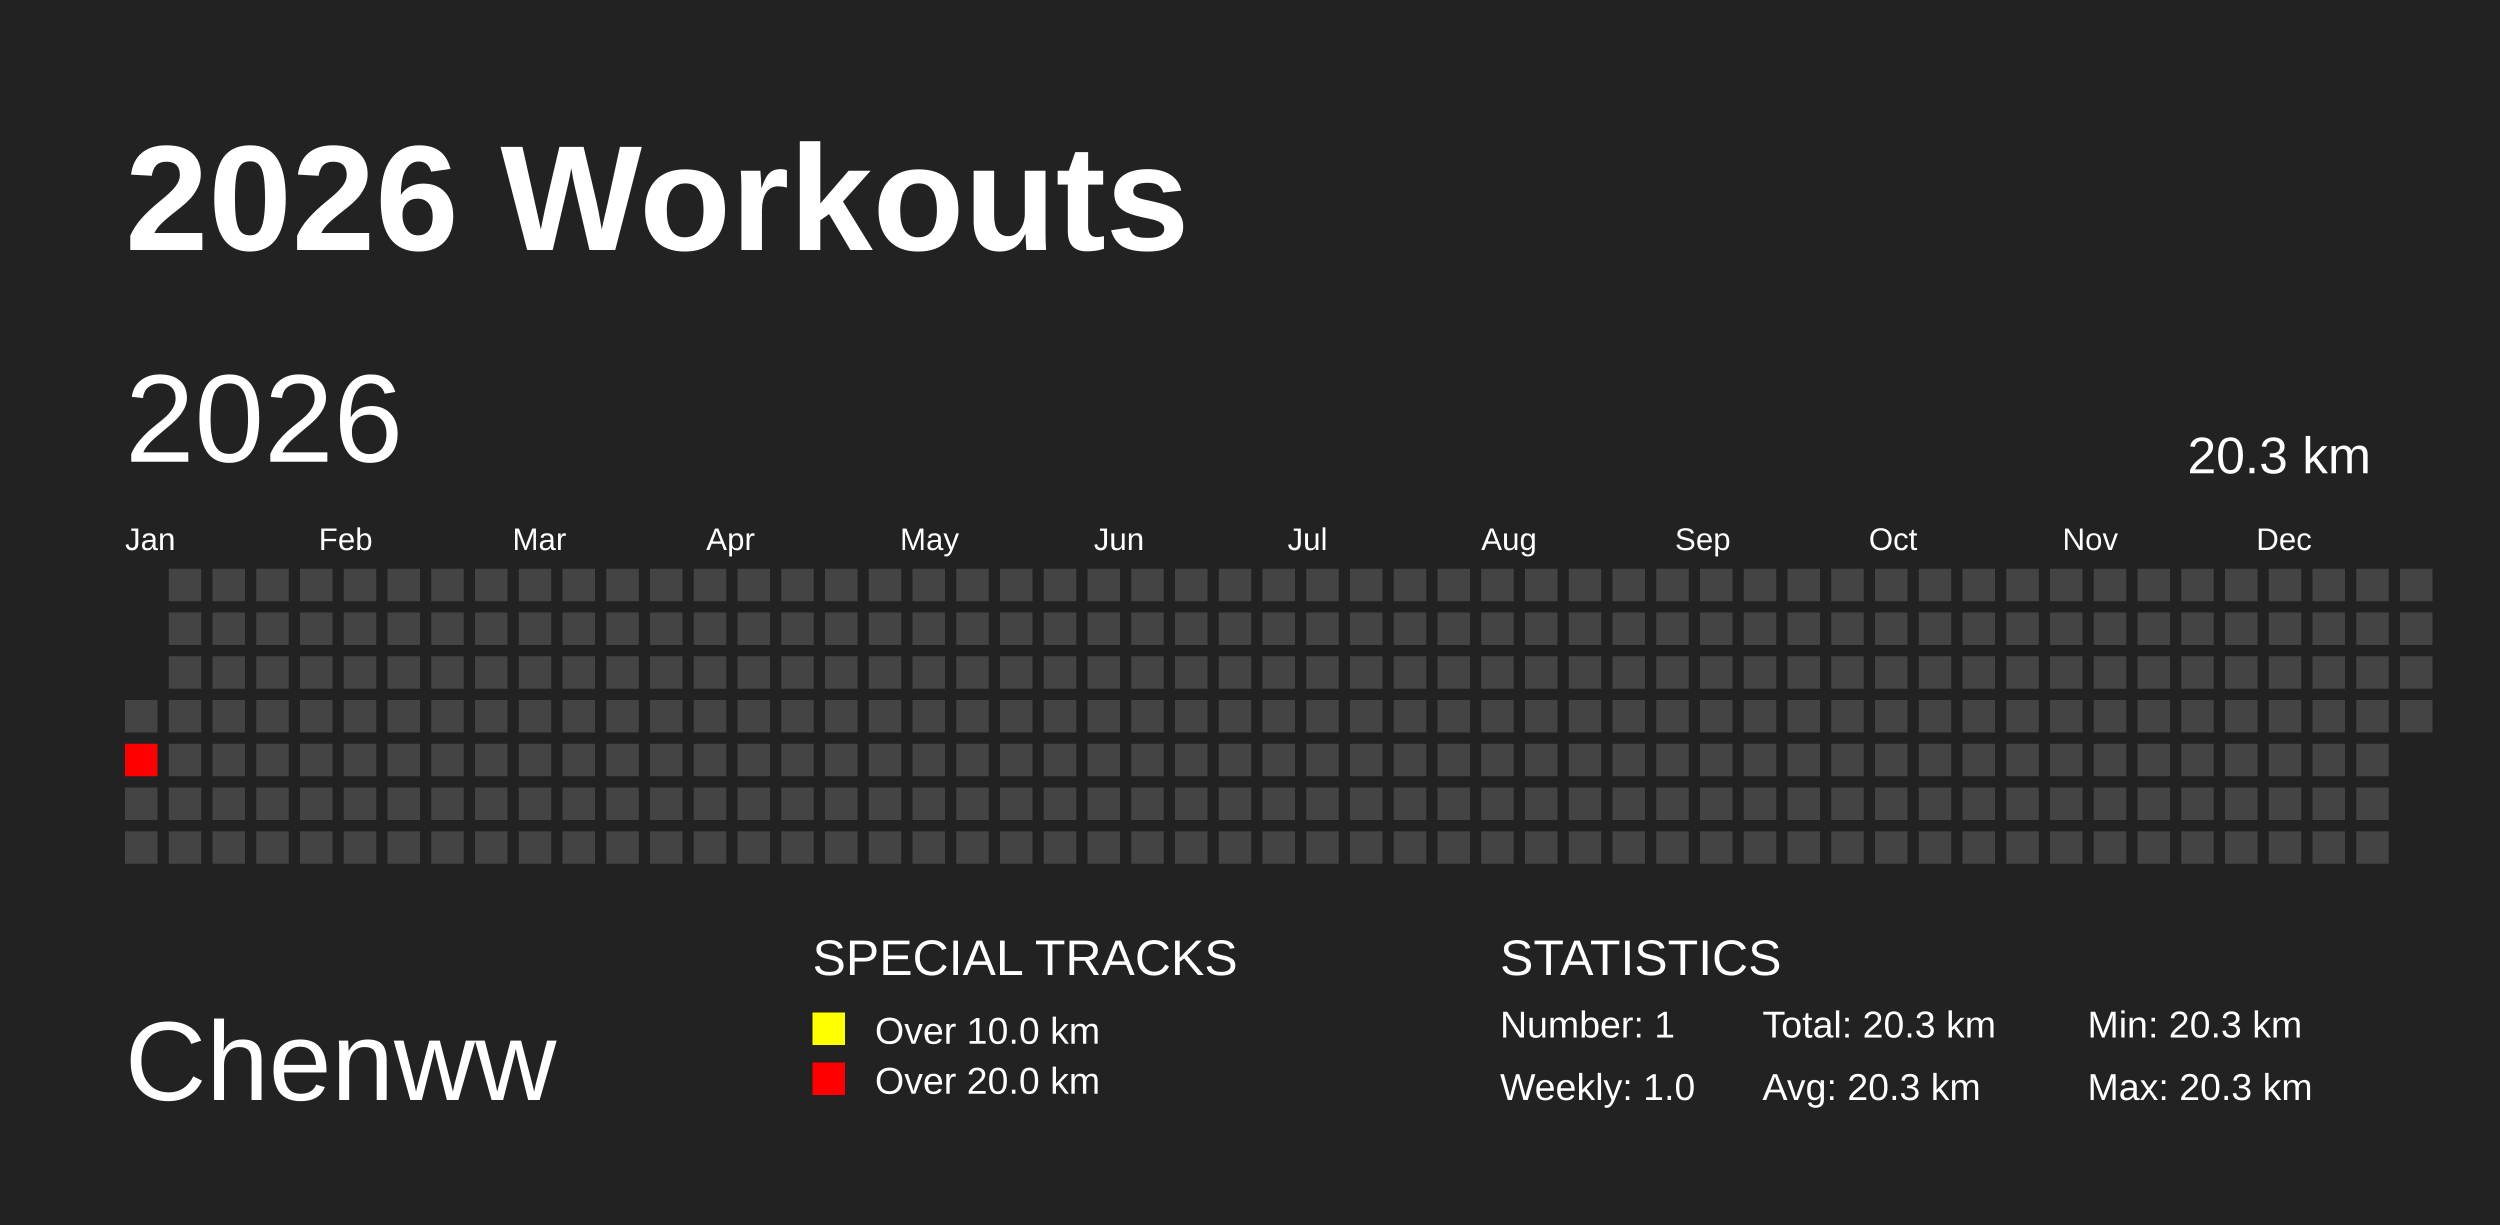
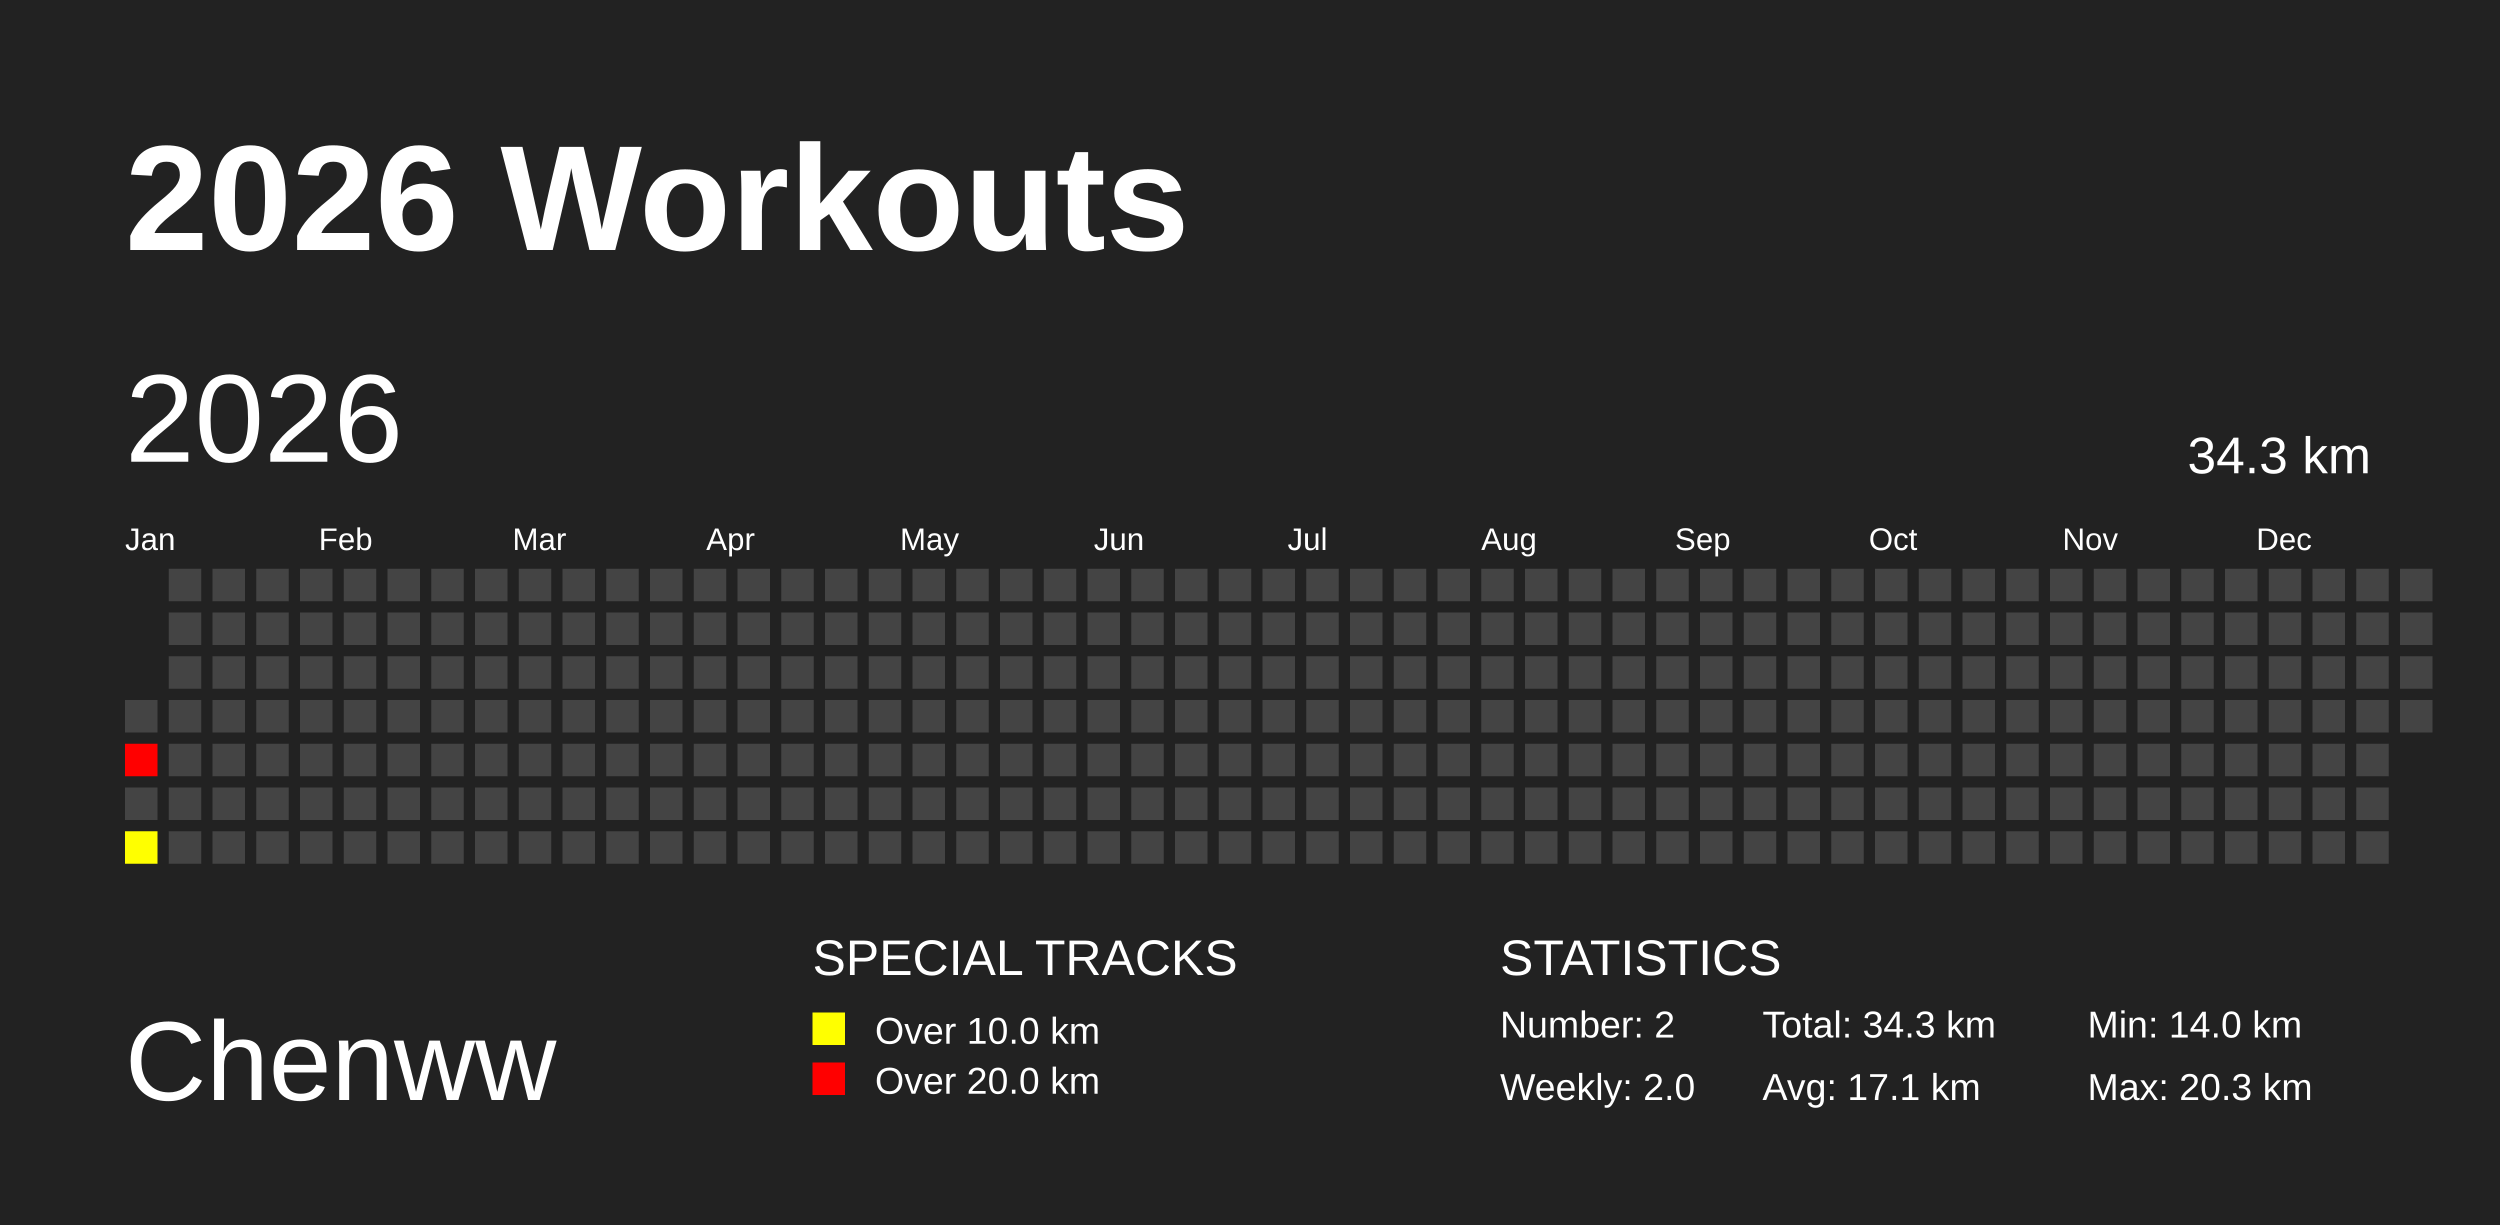
<svg xmlns="http://www.w3.org/2000/svg" baseProfile="full" height="98mm" version="1.1" viewBox="0,0,200,98" width="200mm">
  <defs />
  <rect fill="#222222" height="98" width="200" x="0" y="0" />
  <text fill="#FFFFFF" style="font-size:12px; font-family:Arial; font-weight:bold;" x="10" y="20">2026 Workouts</text>
  <text fill="#FFFFFF" style="font-size:9px; font-family:Arial" x="10" y="88">Chenww</text>
  <text fill="#FFFFFF" style="font-size:4px; font-family:Arial" x="65" y="78">SPECIAL TRACKS</text>
  <rect fill="yellow" height="2.6" width="2.6" x="65" y="81" />
  <text fill="#FFFFFF" style="font-size:3px; font-family:Arial" x="70" y="83.5">Over 10.0 km</text>
  <rect fill="red" height="2.6" width="2.6" x="65" y="85" />
  <text fill="#FFFFFF" style="font-size:3px; font-family:Arial" x="70" y="87.5">Over 20.0 km</text>
  <text fill="#FFFFFF" style="font-size:4px; font-family:Arial" x="120" y="78">STATISTICS</text>
-   <text fill="#FFFFFF" style="font-size:3px; font-family:Arial" x="120" y="83">Number: 1</text>
-   <text fill="#FFFFFF" style="font-size:3px; font-family:Arial" x="120" y="88">Weekly: 1.0</text>
-   <text fill="#FFFFFF" style="font-size:3px; font-family:Arial" x="141" y="83">Total: 20.3 km</text>
-   <text fill="#FFFFFF" style="font-size:3px; font-family:Arial" x="141" y="88">Avg: 20.3 km</text>
-   <text fill="#FFFFFF" style="font-size:3px; font-family:Arial" x="167" y="83">Min: 20.3 km</text>
+   <text fill="#FFFFFF" style="font-size:3px; font-family:Arial" x="120" y="83">Number: 2</text>
+   <text fill="#FFFFFF" style="font-size:3px; font-family:Arial" x="120" y="88">Weekly: 2.0</text>
+   <text fill="#FFFFFF" style="font-size:3px; font-family:Arial" x="141" y="83">Total: 34.3 km</text>
+   <text fill="#FFFFFF" style="font-size:3px; font-family:Arial" x="141" y="88">Avg: 17.1 km</text>
+   <text fill="#FFFFFF" style="font-size:3px; font-family:Arial" x="167" y="83">Min: 14.0 km</text>
  <text fill="#FFFFFF" style="font-size:3px; font-family:Arial" x="167" y="88">Max: 20.3 km</text>
  <text dominant-baseline="hanging" fill="#FFFFFF" style="font-size:10.0px; font-family:Arial;" x="10" y="30">2026</text>
-   <text dominant-baseline="hanging" fill="#FFFFFF" style="font-size:4.125px; font-family:Arial;" x="175" y="35">20.3 km</text>
+   <text dominant-baseline="hanging" fill="#FFFFFF" style="font-size:4.125px; font-family:Arial;" x="175" y="35">34.3 km</text>
  <text fill="#FFFFFF" style="font-size:2.5px; font-family:Arial" x="10.0" y="44">Jan</text>
  <text fill="#FFFFFF" style="font-size:2.5px; font-family:Arial" x="25.5" y="44">Feb</text>
  <text fill="#FFFFFF" style="font-size:2.5px; font-family:Arial" x="41.0" y="44">Mar</text>
  <text fill="#FFFFFF" style="font-size:2.5px; font-family:Arial" x="56.5" y="44">Apr</text>
  <text fill="#FFFFFF" style="font-size:2.5px; font-family:Arial" x="72.0" y="44">May</text>
  <text fill="#FFFFFF" style="font-size:2.5px; font-family:Arial" x="87.5" y="44">Jun</text>
  <text fill="#FFFFFF" style="font-size:2.5px; font-family:Arial" x="103.0" y="44">Jul</text>
  <text fill="#FFFFFF" style="font-size:2.5px; font-family:Arial" x="118.5" y="44">Aug</text>
  <text fill="#FFFFFF" style="font-size:2.5px; font-family:Arial" x="134.0" y="44">Sep</text>
  <text fill="#FFFFFF" style="font-size:2.5px; font-family:Arial" x="149.5" y="44">Oct</text>
  <text fill="#FFFFFF" style="font-size:2.5px; font-family:Arial" x="165.0" y="44">Nov</text>
  <text fill="#FFFFFF" style="font-size:2.5px; font-family:Arial" x="180.5" y="44">Dec</text>
  <rect fill="#444444" height="2.6" width="2.6" x="10.0" y="56.0" />
  <rect fill="red" height="2.6" width="2.6" x="10.0" y="59.5" />
  <rect fill="#444444" height="2.6" width="2.6" x="10.0" y="63.0" />
-   <rect fill="#444444" height="2.6" width="2.6" x="10.0" y="66.5" />
+   <rect fill="#ffff00" height="2.6" width="2.6" x="10.0" y="66.5" />
  <rect fill="#444444" height="2.6" width="2.6" x="13.5" y="45.5" />
  <rect fill="#444444" height="2.6" width="2.6" x="13.5" y="49.0" />
  <rect fill="#444444" height="2.6" width="2.6" x="13.5" y="52.5" />
  <rect fill="#444444" height="2.6" width="2.6" x="13.5" y="56.0" />
  <rect fill="#444444" height="2.6" width="2.6" x="13.5" y="59.5" />
  <rect fill="#444444" height="2.6" width="2.6" x="13.5" y="63.0" />
  <rect fill="#444444" height="2.6" width="2.6" x="13.5" y="66.5" />
  <rect fill="#444444" height="2.6" width="2.6" x="17.0" y="45.5" />
  <rect fill="#444444" height="2.6" width="2.6" x="17.0" y="49.0" />
  <rect fill="#444444" height="2.6" width="2.6" x="17.0" y="52.5" />
  <rect fill="#444444" height="2.6" width="2.6" x="17.0" y="56.0" />
  <rect fill="#444444" height="2.6" width="2.6" x="17.0" y="59.5" />
  <rect fill="#444444" height="2.6" width="2.6" x="17.0" y="63.0" />
  <rect fill="#444444" height="2.6" width="2.6" x="17.0" y="66.5" />
  <rect fill="#444444" height="2.6" width="2.6" x="20.5" y="45.5" />
  <rect fill="#444444" height="2.6" width="2.6" x="20.5" y="49.0" />
  <rect fill="#444444" height="2.6" width="2.6" x="20.5" y="52.5" />
  <rect fill="#444444" height="2.6" width="2.6" x="20.5" y="56.0" />
  <rect fill="#444444" height="2.6" width="2.6" x="20.5" y="59.5" />
  <rect fill="#444444" height="2.6" width="2.6" x="20.5" y="63.0" />
  <rect fill="#444444" height="2.6" width="2.6" x="20.5" y="66.5" />
  <rect fill="#444444" height="2.6" width="2.6" x="24.0" y="45.5" />
  <rect fill="#444444" height="2.6" width="2.6" x="24.0" y="49.0" />
  <rect fill="#444444" height="2.6" width="2.6" x="24.0" y="52.5" />
  <rect fill="#444444" height="2.6" width="2.6" x="24.0" y="56.0" />
  <rect fill="#444444" height="2.6" width="2.6" x="24.0" y="59.5" />
  <rect fill="#444444" height="2.6" width="2.6" x="24.0" y="63.0" />
  <rect fill="#444444" height="2.6" width="2.6" x="24.0" y="66.5" />
  <rect fill="#444444" height="2.6" width="2.6" x="27.5" y="45.5" />
  <rect fill="#444444" height="2.6" width="2.6" x="27.5" y="49.0" />
  <rect fill="#444444" height="2.6" width="2.6" x="27.5" y="52.5" />
  <rect fill="#444444" height="2.6" width="2.6" x="27.5" y="56.0" />
  <rect fill="#444444" height="2.6" width="2.6" x="27.5" y="59.5" />
  <rect fill="#444444" height="2.6" width="2.6" x="27.5" y="63.0" />
  <rect fill="#444444" height="2.6" width="2.6" x="27.5" y="66.5" />
  <rect fill="#444444" height="2.6" width="2.6" x="31.0" y="45.5" />
  <rect fill="#444444" height="2.6" width="2.6" x="31.0" y="49.0" />
  <rect fill="#444444" height="2.6" width="2.6" x="31.0" y="52.5" />
  <rect fill="#444444" height="2.6" width="2.6" x="31.0" y="56.0" />
  <rect fill="#444444" height="2.6" width="2.6" x="31.0" y="59.5" />
  <rect fill="#444444" height="2.6" width="2.6" x="31.0" y="63.0" />
  <rect fill="#444444" height="2.6" width="2.6" x="31.0" y="66.5" />
  <rect fill="#444444" height="2.6" width="2.6" x="34.5" y="45.5" />
  <rect fill="#444444" height="2.6" width="2.6" x="34.5" y="49.0" />
  <rect fill="#444444" height="2.6" width="2.6" x="34.5" y="52.5" />
  <rect fill="#444444" height="2.6" width="2.6" x="34.5" y="56.0" />
  <rect fill="#444444" height="2.6" width="2.6" x="34.5" y="59.5" />
  <rect fill="#444444" height="2.6" width="2.6" x="34.5" y="63.0" />
  <rect fill="#444444" height="2.6" width="2.6" x="34.5" y="66.5" />
  <rect fill="#444444" height="2.6" width="2.6" x="38.0" y="45.5" />
  <rect fill="#444444" height="2.6" width="2.6" x="38.0" y="49.0" />
  <rect fill="#444444" height="2.6" width="2.6" x="38.0" y="52.5" />
  <rect fill="#444444" height="2.6" width="2.6" x="38.0" y="56.0" />
  <rect fill="#444444" height="2.6" width="2.6" x="38.0" y="59.5" />
  <rect fill="#444444" height="2.6" width="2.6" x="38.0" y="63.0" />
  <rect fill="#444444" height="2.6" width="2.6" x="38.0" y="66.5" />
  <rect fill="#444444" height="2.6" width="2.6" x="41.5" y="45.5" />
  <rect fill="#444444" height="2.6" width="2.6" x="41.5" y="49.0" />
  <rect fill="#444444" height="2.6" width="2.6" x="41.5" y="52.5" />
  <rect fill="#444444" height="2.6" width="2.6" x="41.5" y="56.0" />
  <rect fill="#444444" height="2.6" width="2.6" x="41.5" y="59.5" />
  <rect fill="#444444" height="2.6" width="2.6" x="41.5" y="63.0" />
  <rect fill="#444444" height="2.6" width="2.6" x="41.5" y="66.5" />
  <rect fill="#444444" height="2.6" width="2.6" x="45.0" y="45.5" />
  <rect fill="#444444" height="2.6" width="2.6" x="45.0" y="49.0" />
  <rect fill="#444444" height="2.6" width="2.6" x="45.0" y="52.5" />
  <rect fill="#444444" height="2.6" width="2.6" x="45.0" y="56.0" />
  <rect fill="#444444" height="2.6" width="2.6" x="45.0" y="59.5" />
  <rect fill="#444444" height="2.6" width="2.6" x="45.0" y="63.0" />
  <rect fill="#444444" height="2.6" width="2.6" x="45.0" y="66.5" />
  <rect fill="#444444" height="2.6" width="2.6" x="48.5" y="45.5" />
  <rect fill="#444444" height="2.6" width="2.6" x="48.5" y="49.0" />
  <rect fill="#444444" height="2.6" width="2.6" x="48.5" y="52.5" />
  <rect fill="#444444" height="2.6" width="2.6" x="48.5" y="56.0" />
  <rect fill="#444444" height="2.6" width="2.6" x="48.5" y="59.5" />
  <rect fill="#444444" height="2.6" width="2.6" x="48.5" y="63.0" />
  <rect fill="#444444" height="2.6" width="2.6" x="48.5" y="66.5" />
  <rect fill="#444444" height="2.6" width="2.6" x="52.0" y="45.5" />
  <rect fill="#444444" height="2.6" width="2.6" x="52.0" y="49.0" />
  <rect fill="#444444" height="2.6" width="2.6" x="52.0" y="52.5" />
  <rect fill="#444444" height="2.6" width="2.6" x="52.0" y="56.0" />
  <rect fill="#444444" height="2.6" width="2.6" x="52.0" y="59.5" />
  <rect fill="#444444" height="2.6" width="2.6" x="52.0" y="63.0" />
  <rect fill="#444444" height="2.6" width="2.6" x="52.0" y="66.5" />
  <rect fill="#444444" height="2.6" width="2.6" x="55.5" y="45.5" />
  <rect fill="#444444" height="2.6" width="2.6" x="55.5" y="49.0" />
  <rect fill="#444444" height="2.6" width="2.6" x="55.5" y="52.5" />
  <rect fill="#444444" height="2.6" width="2.6" x="55.5" y="56.0" />
  <rect fill="#444444" height="2.6" width="2.6" x="55.5" y="59.5" />
  <rect fill="#444444" height="2.6" width="2.6" x="55.5" y="63.0" />
  <rect fill="#444444" height="2.6" width="2.6" x="55.5" y="66.5" />
  <rect fill="#444444" height="2.6" width="2.6" x="59.0" y="45.5" />
  <rect fill="#444444" height="2.6" width="2.6" x="59.0" y="49.0" />
  <rect fill="#444444" height="2.6" width="2.6" x="59.0" y="52.5" />
  <rect fill="#444444" height="2.6" width="2.6" x="59.0" y="56.0" />
  <rect fill="#444444" height="2.6" width="2.6" x="59.0" y="59.5" />
  <rect fill="#444444" height="2.6" width="2.6" x="59.0" y="63.0" />
  <rect fill="#444444" height="2.6" width="2.6" x="59.0" y="66.5" />
  <rect fill="#444444" height="2.6" width="2.6" x="62.5" y="45.5" />
  <rect fill="#444444" height="2.6" width="2.6" x="62.5" y="49.0" />
  <rect fill="#444444" height="2.6" width="2.6" x="62.5" y="52.5" />
  <rect fill="#444444" height="2.6" width="2.6" x="62.5" y="56.0" />
  <rect fill="#444444" height="2.6" width="2.6" x="62.5" y="59.5" />
  <rect fill="#444444" height="2.6" width="2.6" x="62.5" y="63.0" />
  <rect fill="#444444" height="2.6" width="2.6" x="62.5" y="66.5" />
  <rect fill="#444444" height="2.6" width="2.6" x="66.0" y="45.5" />
  <rect fill="#444444" height="2.6" width="2.6" x="66.0" y="49.0" />
  <rect fill="#444444" height="2.6" width="2.6" x="66.0" y="52.5" />
  <rect fill="#444444" height="2.6" width="2.6" x="66.0" y="56.0" />
  <rect fill="#444444" height="2.6" width="2.6" x="66.0" y="59.5" />
  <rect fill="#444444" height="2.6" width="2.6" x="66.0" y="63.0" />
  <rect fill="#444444" height="2.6" width="2.6" x="66.0" y="66.5" />
  <rect fill="#444444" height="2.6" width="2.6" x="69.5" y="45.5" />
  <rect fill="#444444" height="2.6" width="2.6" x="69.5" y="49.0" />
  <rect fill="#444444" height="2.6" width="2.6" x="69.5" y="52.5" />
  <rect fill="#444444" height="2.6" width="2.6" x="69.5" y="56.0" />
  <rect fill="#444444" height="2.6" width="2.6" x="69.5" y="59.5" />
  <rect fill="#444444" height="2.6" width="2.6" x="69.5" y="63.0" />
  <rect fill="#444444" height="2.6" width="2.6" x="69.5" y="66.5" />
  <rect fill="#444444" height="2.6" width="2.6" x="73.0" y="45.5" />
  <rect fill="#444444" height="2.6" width="2.6" x="73.0" y="49.0" />
  <rect fill="#444444" height="2.6" width="2.6" x="73.0" y="52.5" />
  <rect fill="#444444" height="2.6" width="2.6" x="73.0" y="56.0" />
  <rect fill="#444444" height="2.6" width="2.6" x="73.0" y="59.5" />
  <rect fill="#444444" height="2.6" width="2.6" x="73.0" y="63.0" />
  <rect fill="#444444" height="2.6" width="2.6" x="73.0" y="66.5" />
  <rect fill="#444444" height="2.6" width="2.6" x="76.5" y="45.5" />
  <rect fill="#444444" height="2.6" width="2.6" x="76.5" y="49.0" />
  <rect fill="#444444" height="2.6" width="2.6" x="76.5" y="52.5" />
  <rect fill="#444444" height="2.6" width="2.6" x="76.5" y="56.0" />
  <rect fill="#444444" height="2.6" width="2.6" x="76.5" y="59.5" />
  <rect fill="#444444" height="2.6" width="2.6" x="76.5" y="63.0" />
  <rect fill="#444444" height="2.6" width="2.6" x="76.5" y="66.5" />
  <rect fill="#444444" height="2.6" width="2.6" x="80.0" y="45.5" />
  <rect fill="#444444" height="2.6" width="2.6" x="80.0" y="49.0" />
  <rect fill="#444444" height="2.6" width="2.6" x="80.0" y="52.5" />
  <rect fill="#444444" height="2.6" width="2.6" x="80.0" y="56.0" />
  <rect fill="#444444" height="2.6" width="2.6" x="80.0" y="59.5" />
  <rect fill="#444444" height="2.6" width="2.6" x="80.0" y="63.0" />
  <rect fill="#444444" height="2.6" width="2.6" x="80.0" y="66.5" />
  <rect fill="#444444" height="2.6" width="2.6" x="83.5" y="45.5" />
  <rect fill="#444444" height="2.6" width="2.6" x="83.5" y="49.0" />
  <rect fill="#444444" height="2.6" width="2.6" x="83.5" y="52.5" />
  <rect fill="#444444" height="2.6" width="2.6" x="83.5" y="56.0" />
  <rect fill="#444444" height="2.6" width="2.6" x="83.5" y="59.5" />
  <rect fill="#444444" height="2.6" width="2.6" x="83.5" y="63.0" />
  <rect fill="#444444" height="2.6" width="2.6" x="83.5" y="66.5" />
  <rect fill="#444444" height="2.6" width="2.6" x="87.0" y="45.5" />
  <rect fill="#444444" height="2.6" width="2.6" x="87.0" y="49.0" />
  <rect fill="#444444" height="2.6" width="2.6" x="87.0" y="52.5" />
  <rect fill="#444444" height="2.6" width="2.6" x="87.0" y="56.0" />
  <rect fill="#444444" height="2.6" width="2.6" x="87.0" y="59.5" />
  <rect fill="#444444" height="2.6" width="2.6" x="87.0" y="63.0" />
  <rect fill="#444444" height="2.6" width="2.6" x="87.0" y="66.5" />
  <rect fill="#444444" height="2.6" width="2.6" x="90.5" y="45.5" />
  <rect fill="#444444" height="2.6" width="2.6" x="90.5" y="49.0" />
  <rect fill="#444444" height="2.6" width="2.6" x="90.5" y="52.5" />
  <rect fill="#444444" height="2.6" width="2.6" x="90.5" y="56.0" />
  <rect fill="#444444" height="2.6" width="2.6" x="90.5" y="59.5" />
  <rect fill="#444444" height="2.6" width="2.6" x="90.5" y="63.0" />
  <rect fill="#444444" height="2.6" width="2.6" x="90.5" y="66.5" />
  <rect fill="#444444" height="2.6" width="2.6" x="94.0" y="45.5" />
  <rect fill="#444444" height="2.6" width="2.6" x="94.0" y="49.0" />
  <rect fill="#444444" height="2.6" width="2.6" x="94.0" y="52.5" />
  <rect fill="#444444" height="2.6" width="2.6" x="94.0" y="56.0" />
  <rect fill="#444444" height="2.6" width="2.6" x="94.0" y="59.5" />
  <rect fill="#444444" height="2.6" width="2.6" x="94.0" y="63.0" />
  <rect fill="#444444" height="2.6" width="2.6" x="94.0" y="66.5" />
  <rect fill="#444444" height="2.6" width="2.6" x="97.5" y="45.5" />
  <rect fill="#444444" height="2.6" width="2.6" x="97.5" y="49.0" />
  <rect fill="#444444" height="2.6" width="2.6" x="97.5" y="52.5" />
  <rect fill="#444444" height="2.6" width="2.6" x="97.5" y="56.0" />
  <rect fill="#444444" height="2.6" width="2.6" x="97.5" y="59.5" />
  <rect fill="#444444" height="2.6" width="2.6" x="97.5" y="63.0" />
  <rect fill="#444444" height="2.6" width="2.6" x="97.5" y="66.5" />
  <rect fill="#444444" height="2.6" width="2.6" x="101.0" y="45.5" />
  <rect fill="#444444" height="2.6" width="2.6" x="101.0" y="49.0" />
  <rect fill="#444444" height="2.6" width="2.6" x="101.0" y="52.5" />
  <rect fill="#444444" height="2.6" width="2.6" x="101.0" y="56.0" />
  <rect fill="#444444" height="2.6" width="2.6" x="101.0" y="59.5" />
  <rect fill="#444444" height="2.6" width="2.6" x="101.0" y="63.0" />
  <rect fill="#444444" height="2.6" width="2.6" x="101.0" y="66.5" />
  <rect fill="#444444" height="2.6" width="2.6" x="104.5" y="45.5" />
  <rect fill="#444444" height="2.6" width="2.6" x="104.5" y="49.0" />
  <rect fill="#444444" height="2.6" width="2.6" x="104.5" y="52.5" />
  <rect fill="#444444" height="2.6" width="2.6" x="104.5" y="56.0" />
  <rect fill="#444444" height="2.6" width="2.6" x="104.5" y="59.5" />
  <rect fill="#444444" height="2.6" width="2.6" x="104.5" y="63.0" />
  <rect fill="#444444" height="2.6" width="2.6" x="104.5" y="66.5" />
  <rect fill="#444444" height="2.6" width="2.6" x="108.0" y="45.5" />
  <rect fill="#444444" height="2.6" width="2.6" x="108.0" y="49.0" />
  <rect fill="#444444" height="2.6" width="2.6" x="108.0" y="52.5" />
  <rect fill="#444444" height="2.6" width="2.6" x="108.0" y="56.0" />
  <rect fill="#444444" height="2.6" width="2.6" x="108.0" y="59.5" />
  <rect fill="#444444" height="2.6" width="2.6" x="108.0" y="63.0" />
  <rect fill="#444444" height="2.6" width="2.6" x="108.0" y="66.5" />
  <rect fill="#444444" height="2.6" width="2.6" x="111.5" y="45.5" />
  <rect fill="#444444" height="2.6" width="2.6" x="111.5" y="49.0" />
  <rect fill="#444444" height="2.6" width="2.6" x="111.5" y="52.5" />
  <rect fill="#444444" height="2.6" width="2.6" x="111.5" y="56.0" />
  <rect fill="#444444" height="2.6" width="2.6" x="111.5" y="59.5" />
  <rect fill="#444444" height="2.6" width="2.6" x="111.5" y="63.0" />
  <rect fill="#444444" height="2.6" width="2.6" x="111.5" y="66.5" />
  <rect fill="#444444" height="2.6" width="2.6" x="115.0" y="45.5" />
  <rect fill="#444444" height="2.6" width="2.6" x="115.0" y="49.0" />
  <rect fill="#444444" height="2.6" width="2.6" x="115.0" y="52.5" />
  <rect fill="#444444" height="2.6" width="2.6" x="115.0" y="56.0" />
  <rect fill="#444444" height="2.6" width="2.6" x="115.0" y="59.5" />
  <rect fill="#444444" height="2.6" width="2.6" x="115.0" y="63.0" />
  <rect fill="#444444" height="2.6" width="2.6" x="115.0" y="66.5" />
  <rect fill="#444444" height="2.6" width="2.6" x="118.5" y="45.5" />
  <rect fill="#444444" height="2.6" width="2.6" x="118.5" y="49.0" />
  <rect fill="#444444" height="2.6" width="2.6" x="118.5" y="52.5" />
  <rect fill="#444444" height="2.6" width="2.6" x="118.5" y="56.0" />
  <rect fill="#444444" height="2.6" width="2.6" x="118.5" y="59.5" />
  <rect fill="#444444" height="2.6" width="2.6" x="118.5" y="63.0" />
  <rect fill="#444444" height="2.6" width="2.6" x="118.5" y="66.5" />
  <rect fill="#444444" height="2.6" width="2.6" x="122.0" y="45.5" />
  <rect fill="#444444" height="2.6" width="2.6" x="122.0" y="49.0" />
  <rect fill="#444444" height="2.6" width="2.6" x="122.0" y="52.5" />
  <rect fill="#444444" height="2.6" width="2.6" x="122.0" y="56.0" />
  <rect fill="#444444" height="2.6" width="2.6" x="122.0" y="59.5" />
  <rect fill="#444444" height="2.6" width="2.6" x="122.0" y="63.0" />
  <rect fill="#444444" height="2.6" width="2.6" x="122.0" y="66.5" />
  <rect fill="#444444" height="2.6" width="2.6" x="125.5" y="45.5" />
  <rect fill="#444444" height="2.6" width="2.6" x="125.5" y="49.0" />
  <rect fill="#444444" height="2.6" width="2.6" x="125.5" y="52.5" />
  <rect fill="#444444" height="2.6" width="2.6" x="125.5" y="56.0" />
  <rect fill="#444444" height="2.6" width="2.6" x="125.5" y="59.5" />
  <rect fill="#444444" height="2.6" width="2.6" x="125.5" y="63.0" />
  <rect fill="#444444" height="2.6" width="2.6" x="125.5" y="66.5" />
  <rect fill="#444444" height="2.6" width="2.6" x="129.0" y="45.5" />
  <rect fill="#444444" height="2.6" width="2.6" x="129.0" y="49.0" />
  <rect fill="#444444" height="2.6" width="2.6" x="129.0" y="52.5" />
  <rect fill="#444444" height="2.6" width="2.6" x="129.0" y="56.0" />
  <rect fill="#444444" height="2.6" width="2.6" x="129.0" y="59.5" />
  <rect fill="#444444" height="2.6" width="2.6" x="129.0" y="63.0" />
  <rect fill="#444444" height="2.6" width="2.6" x="129.0" y="66.5" />
  <rect fill="#444444" height="2.6" width="2.6" x="132.5" y="45.5" />
  <rect fill="#444444" height="2.6" width="2.6" x="132.5" y="49.0" />
  <rect fill="#444444" height="2.6" width="2.6" x="132.5" y="52.5" />
  <rect fill="#444444" height="2.6" width="2.6" x="132.5" y="56.0" />
  <rect fill="#444444" height="2.6" width="2.6" x="132.5" y="59.5" />
  <rect fill="#444444" height="2.6" width="2.6" x="132.5" y="63.0" />
  <rect fill="#444444" height="2.6" width="2.6" x="132.5" y="66.5" />
  <rect fill="#444444" height="2.6" width="2.6" x="136.0" y="45.5" />
  <rect fill="#444444" height="2.6" width="2.6" x="136.0" y="49.0" />
  <rect fill="#444444" height="2.6" width="2.6" x="136.0" y="52.5" />
  <rect fill="#444444" height="2.6" width="2.6" x="136.0" y="56.0" />
  <rect fill="#444444" height="2.6" width="2.6" x="136.0" y="59.5" />
  <rect fill="#444444" height="2.6" width="2.6" x="136.0" y="63.0" />
  <rect fill="#444444" height="2.6" width="2.6" x="136.0" y="66.5" />
  <rect fill="#444444" height="2.6" width="2.6" x="139.5" y="45.5" />
  <rect fill="#444444" height="2.6" width="2.6" x="139.5" y="49.0" />
  <rect fill="#444444" height="2.6" width="2.6" x="139.5" y="52.5" />
  <rect fill="#444444" height="2.6" width="2.6" x="139.5" y="56.0" />
  <rect fill="#444444" height="2.6" width="2.6" x="139.5" y="59.5" />
  <rect fill="#444444" height="2.6" width="2.6" x="139.5" y="63.0" />
  <rect fill="#444444" height="2.6" width="2.6" x="139.5" y="66.5" />
  <rect fill="#444444" height="2.6" width="2.6" x="143.0" y="45.5" />
  <rect fill="#444444" height="2.6" width="2.6" x="143.0" y="49.0" />
  <rect fill="#444444" height="2.6" width="2.6" x="143.0" y="52.5" />
  <rect fill="#444444" height="2.6" width="2.6" x="143.0" y="56.0" />
  <rect fill="#444444" height="2.6" width="2.6" x="143.0" y="59.5" />
  <rect fill="#444444" height="2.6" width="2.6" x="143.0" y="63.0" />
  <rect fill="#444444" height="2.6" width="2.6" x="143.0" y="66.5" />
  <rect fill="#444444" height="2.6" width="2.6" x="146.5" y="45.5" />
  <rect fill="#444444" height="2.6" width="2.6" x="146.5" y="49.0" />
  <rect fill="#444444" height="2.6" width="2.6" x="146.5" y="52.5" />
  <rect fill="#444444" height="2.6" width="2.6" x="146.5" y="56.0" />
  <rect fill="#444444" height="2.6" width="2.6" x="146.5" y="59.5" />
  <rect fill="#444444" height="2.6" width="2.6" x="146.5" y="63.0" />
  <rect fill="#444444" height="2.6" width="2.6" x="146.5" y="66.5" />
  <rect fill="#444444" height="2.6" width="2.6" x="150.0" y="45.5" />
  <rect fill="#444444" height="2.6" width="2.6" x="150.0" y="49.0" />
  <rect fill="#444444" height="2.6" width="2.6" x="150.0" y="52.5" />
  <rect fill="#444444" height="2.6" width="2.6" x="150.0" y="56.0" />
  <rect fill="#444444" height="2.6" width="2.6" x="150.0" y="59.5" />
  <rect fill="#444444" height="2.6" width="2.6" x="150.0" y="63.0" />
  <rect fill="#444444" height="2.6" width="2.6" x="150.0" y="66.5" />
  <rect fill="#444444" height="2.6" width="2.6" x="153.5" y="45.5" />
  <rect fill="#444444" height="2.6" width="2.6" x="153.5" y="49.0" />
  <rect fill="#444444" height="2.6" width="2.6" x="153.5" y="52.5" />
  <rect fill="#444444" height="2.6" width="2.6" x="153.5" y="56.0" />
  <rect fill="#444444" height="2.6" width="2.6" x="153.5" y="59.5" />
  <rect fill="#444444" height="2.6" width="2.6" x="153.5" y="63.0" />
  <rect fill="#444444" height="2.6" width="2.6" x="153.5" y="66.5" />
  <rect fill="#444444" height="2.6" width="2.6" x="157.0" y="45.5" />
  <rect fill="#444444" height="2.6" width="2.6" x="157.0" y="49.0" />
  <rect fill="#444444" height="2.6" width="2.6" x="157.0" y="52.5" />
  <rect fill="#444444" height="2.6" width="2.6" x="157.0" y="56.0" />
  <rect fill="#444444" height="2.6" width="2.6" x="157.0" y="59.5" />
  <rect fill="#444444" height="2.6" width="2.6" x="157.0" y="63.0" />
  <rect fill="#444444" height="2.6" width="2.6" x="157.0" y="66.5" />
  <rect fill="#444444" height="2.6" width="2.6" x="160.5" y="45.5" />
  <rect fill="#444444" height="2.6" width="2.6" x="160.5" y="49.0" />
  <rect fill="#444444" height="2.6" width="2.6" x="160.5" y="52.5" />
  <rect fill="#444444" height="2.6" width="2.6" x="160.5" y="56.0" />
  <rect fill="#444444" height="2.6" width="2.6" x="160.5" y="59.5" />
  <rect fill="#444444" height="2.6" width="2.6" x="160.5" y="63.0" />
  <rect fill="#444444" height="2.6" width="2.6" x="160.5" y="66.5" />
  <rect fill="#444444" height="2.6" width="2.6" x="164.0" y="45.5" />
  <rect fill="#444444" height="2.6" width="2.6" x="164.0" y="49.0" />
  <rect fill="#444444" height="2.6" width="2.6" x="164.0" y="52.5" />
  <rect fill="#444444" height="2.6" width="2.6" x="164.0" y="56.0" />
  <rect fill="#444444" height="2.6" width="2.6" x="164.0" y="59.5" />
  <rect fill="#444444" height="2.6" width="2.6" x="164.0" y="63.0" />
  <rect fill="#444444" height="2.6" width="2.6" x="164.0" y="66.5" />
  <rect fill="#444444" height="2.6" width="2.6" x="167.5" y="45.5" />
  <rect fill="#444444" height="2.6" width="2.6" x="167.5" y="49.0" />
  <rect fill="#444444" height="2.6" width="2.6" x="167.5" y="52.5" />
  <rect fill="#444444" height="2.6" width="2.6" x="167.5" y="56.0" />
  <rect fill="#444444" height="2.6" width="2.6" x="167.5" y="59.5" />
  <rect fill="#444444" height="2.6" width="2.6" x="167.5" y="63.0" />
  <rect fill="#444444" height="2.6" width="2.6" x="167.5" y="66.5" />
  <rect fill="#444444" height="2.6" width="2.6" x="171.0" y="45.5" />
  <rect fill="#444444" height="2.6" width="2.6" x="171.0" y="49.0" />
  <rect fill="#444444" height="2.6" width="2.6" x="171.0" y="52.5" />
  <rect fill="#444444" height="2.6" width="2.6" x="171.0" y="56.0" />
  <rect fill="#444444" height="2.6" width="2.6" x="171.0" y="59.5" />
  <rect fill="#444444" height="2.6" width="2.6" x="171.0" y="63.0" />
  <rect fill="#444444" height="2.6" width="2.6" x="171.0" y="66.5" />
  <rect fill="#444444" height="2.6" width="2.6" x="174.5" y="45.5" />
  <rect fill="#444444" height="2.6" width="2.6" x="174.5" y="49.0" />
  <rect fill="#444444" height="2.6" width="2.6" x="174.5" y="52.5" />
  <rect fill="#444444" height="2.6" width="2.6" x="174.5" y="56.0" />
  <rect fill="#444444" height="2.6" width="2.6" x="174.5" y="59.5" />
  <rect fill="#444444" height="2.6" width="2.6" x="174.5" y="63.0" />
  <rect fill="#444444" height="2.6" width="2.6" x="174.5" y="66.5" />
  <rect fill="#444444" height="2.6" width="2.6" x="178.0" y="45.5" />
  <rect fill="#444444" height="2.6" width="2.6" x="178.0" y="49.0" />
  <rect fill="#444444" height="2.6" width="2.6" x="178.0" y="52.5" />
  <rect fill="#444444" height="2.6" width="2.6" x="178.0" y="56.0" />
  <rect fill="#444444" height="2.6" width="2.6" x="178.0" y="59.5" />
  <rect fill="#444444" height="2.6" width="2.6" x="178.0" y="63.0" />
  <rect fill="#444444" height="2.6" width="2.6" x="178.0" y="66.5" />
  <rect fill="#444444" height="2.6" width="2.6" x="181.5" y="45.5" />
  <rect fill="#444444" height="2.6" width="2.6" x="181.5" y="49.0" />
  <rect fill="#444444" height="2.6" width="2.6" x="181.5" y="52.5" />
  <rect fill="#444444" height="2.6" width="2.6" x="181.5" y="56.0" />
  <rect fill="#444444" height="2.6" width="2.6" x="181.5" y="59.5" />
  <rect fill="#444444" height="2.6" width="2.6" x="181.5" y="63.0" />
  <rect fill="#444444" height="2.6" width="2.6" x="181.5" y="66.5" />
  <rect fill="#444444" height="2.6" width="2.6" x="185.0" y="45.5" />
  <rect fill="#444444" height="2.6" width="2.6" x="185.0" y="49.0" />
  <rect fill="#444444" height="2.6" width="2.6" x="185.0" y="52.5" />
  <rect fill="#444444" height="2.6" width="2.6" x="185.0" y="56.0" />
  <rect fill="#444444" height="2.6" width="2.6" x="185.0" y="59.5" />
  <rect fill="#444444" height="2.6" width="2.6" x="185.0" y="63.0" />
  <rect fill="#444444" height="2.6" width="2.6" x="185.0" y="66.5" />
  <rect fill="#444444" height="2.6" width="2.6" x="188.5" y="45.5" />
  <rect fill="#444444" height="2.6" width="2.6" x="188.5" y="49.0" />
  <rect fill="#444444" height="2.6" width="2.6" x="188.5" y="52.5" />
  <rect fill="#444444" height="2.6" width="2.6" x="188.5" y="56.0" />
  <rect fill="#444444" height="2.6" width="2.6" x="188.5" y="59.5" />
  <rect fill="#444444" height="2.6" width="2.6" x="188.5" y="63.0" />
  <rect fill="#444444" height="2.6" width="2.6" x="188.5" y="66.5" />
  <rect fill="#444444" height="2.6" width="2.6" x="192.0" y="45.5" />
  <rect fill="#444444" height="2.6" width="2.6" x="192.0" y="49.0" />
  <rect fill="#444444" height="2.6" width="2.6" x="192.0" y="52.5" />
  <rect fill="#444444" height="2.6" width="2.6" x="192.0" y="56.0" />
</svg>
